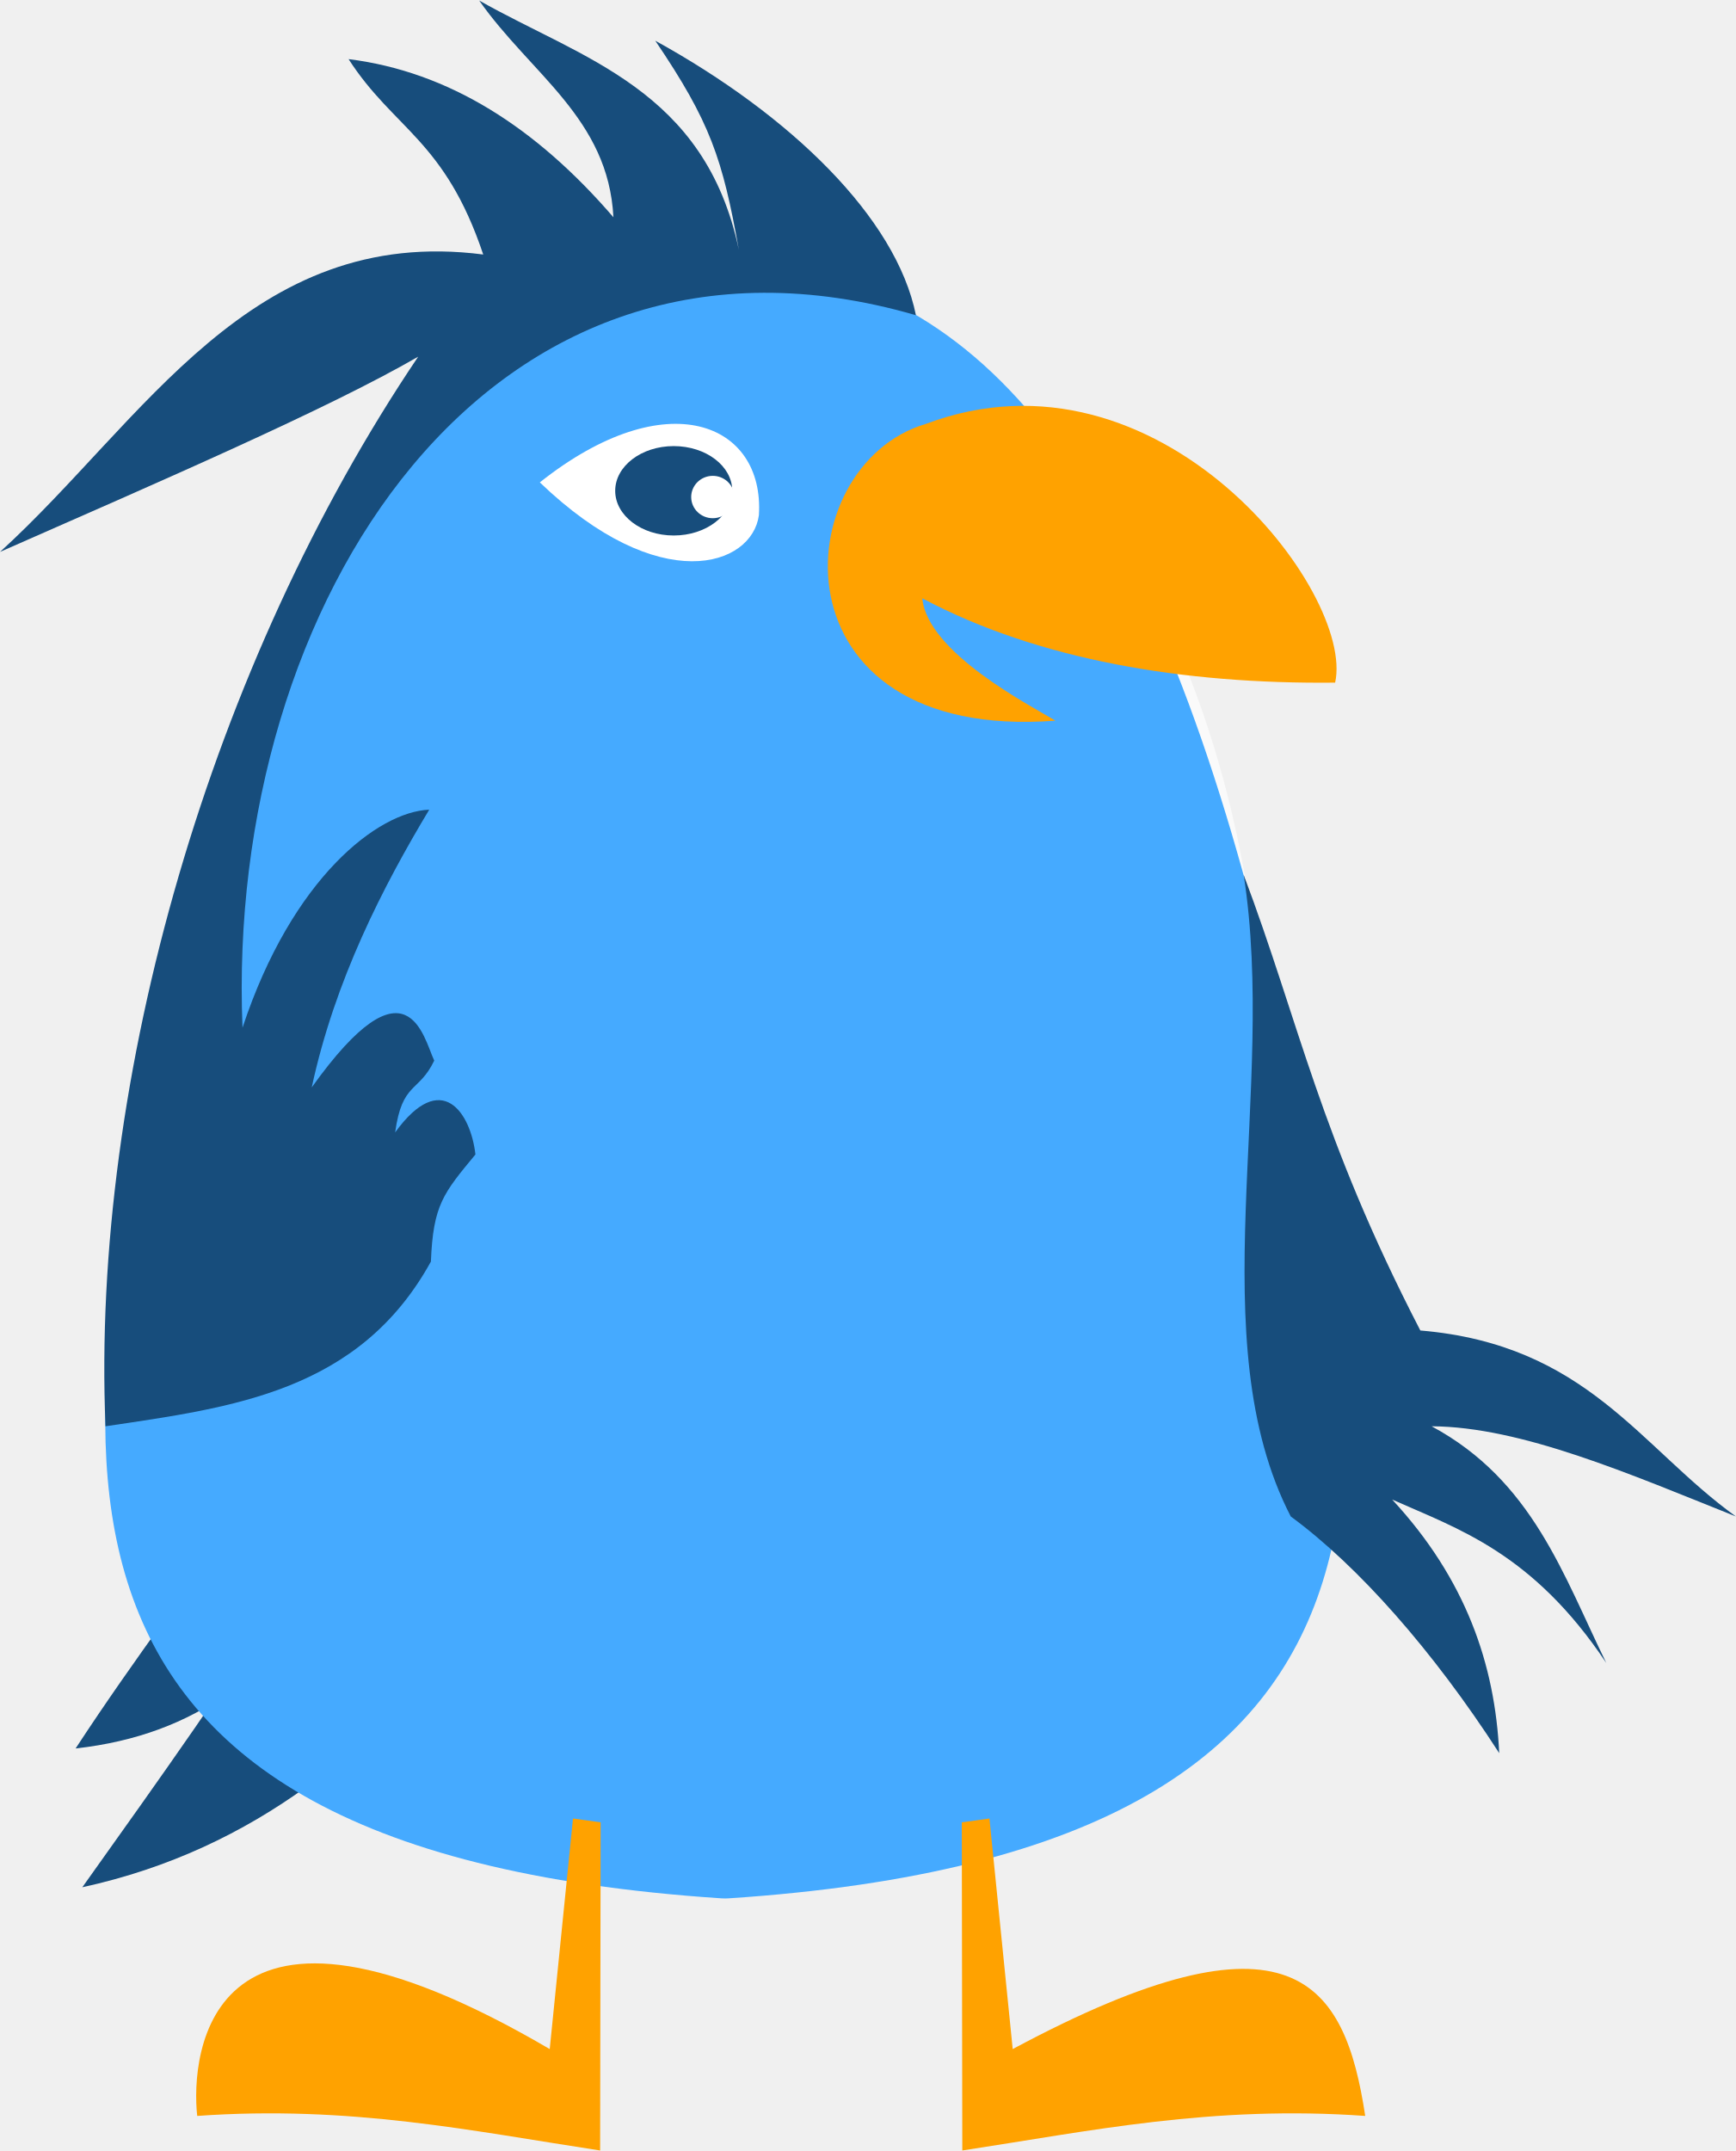
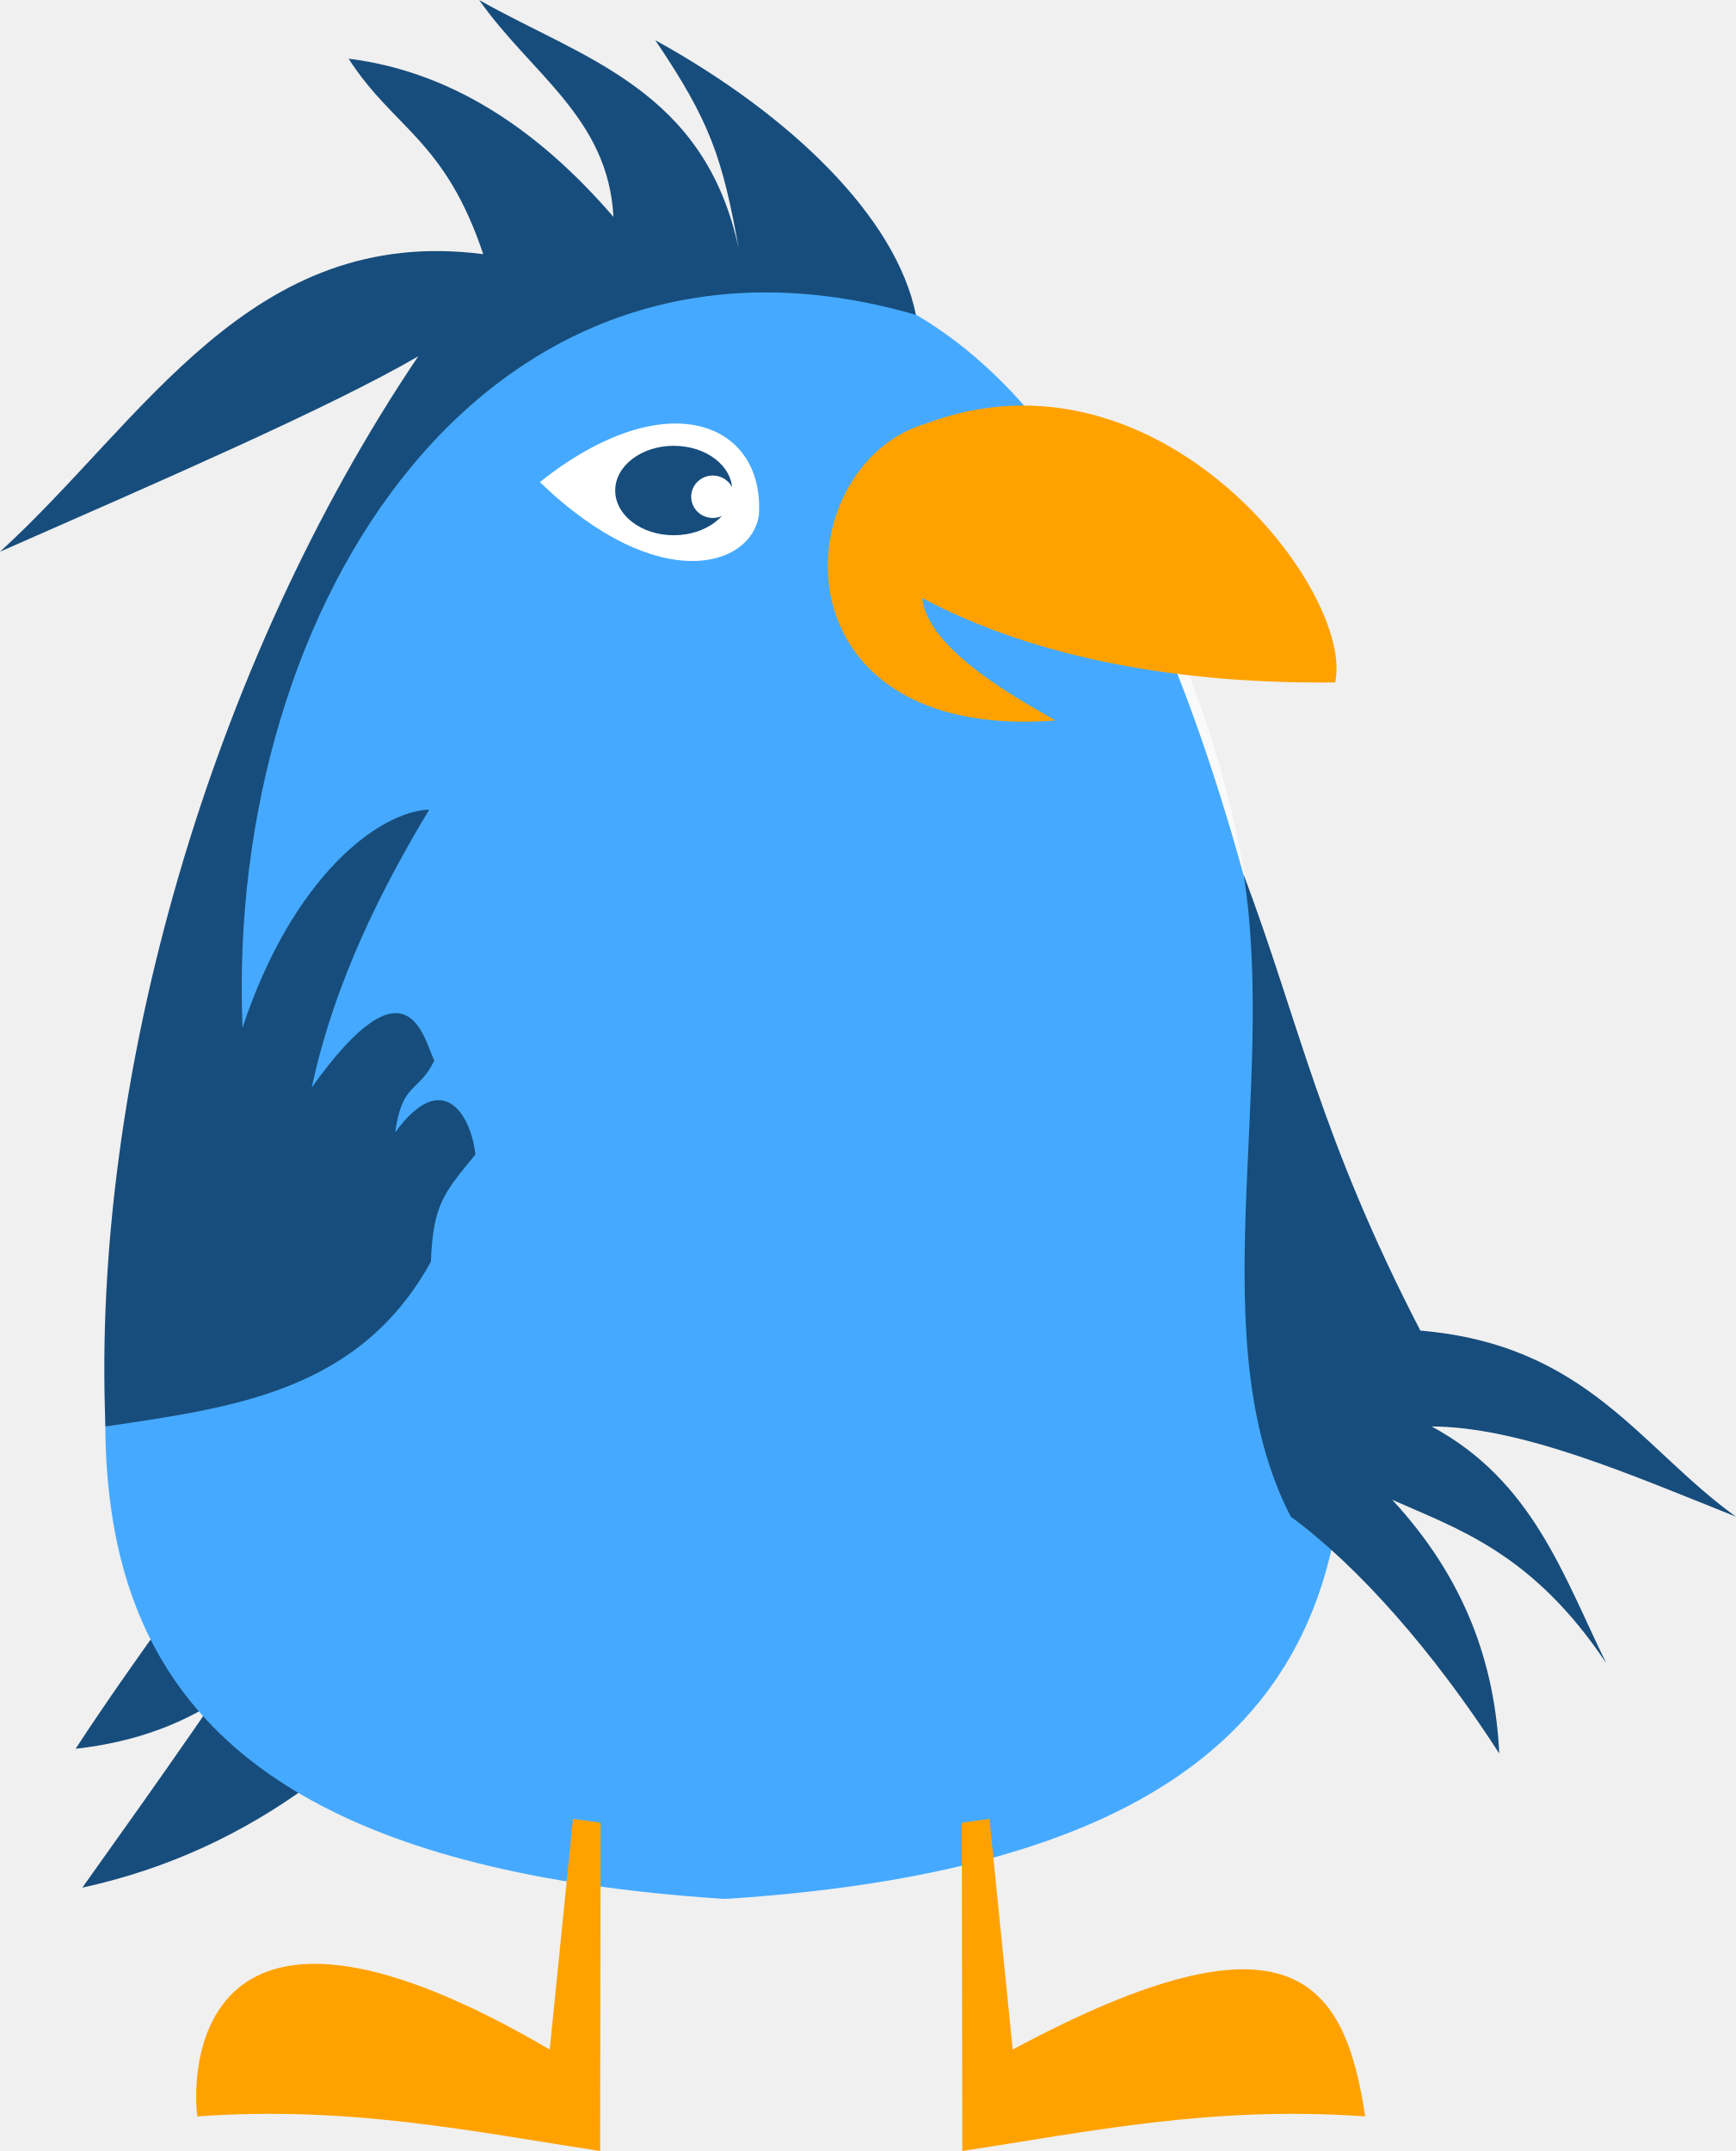
- <svg xmlns="http://www.w3.org/2000/svg" id="svg5200" viewBox="0 0 427.287 529.134" version="1.1" width="113" height="140">
-   <defs id="defs2346" />
-   <g id="layer1" transform="translate(-128.226,-80.22979)">
-     <g id="g5154" transform="matrix(1.099131,0,0,1.099131,-458.1673,-317.9963)">
-       <path id="path5156" style="fill:#174d7c;stroke-opacity:0" d="m 709.49,634.36 c -52.179,58.119 -79.276,133.28 -157.55,150.42 36.484,-51.177 59.831,-84.058 84.507,-138.7 -19.364,50.569 -30.95,101.51 -86.01,107.62 27.343,-41.796 52.721,-67.763 68.551,-114.73 l 92.256,-8.282 z" />
-       <path id="path5158" style="fill:#ffffff;fill-opacity:0.66" d="M 401.761,223.097 A 111.013,78.12 0 0 1 291.254,301.217 111.013,78.12 0 0 1 179.74,223.81 111.013,78.12 0 0 1 289.229,144.984 111.013,78.12 0 0 1 401.743,221.672" transform="matrix(1.061,0,0,2.2972,390.11,92.778)" />
-       <path id="path5160" style="fill:#45aaff" d="m 695.08,421.01 v 0.031 c -55.443,1.637 -92.673,46.88 -119.12,151.38 -27.499,108.63 -49.32,203.73 119.12,214.84 0.78,0.032 0.885,0.042 1.594,0 168.45,-11.119 146.62,-106.21 119.12,-214.84 -26.452,-104.5 -63.682,-149.74 -119.12,-151.38 -0.54,-0.024 -1.09,-0.026 -1.594,-0.031 z" />
-       <path id="path5162" style="fill:#ffa200" d="m 668.02,770.24 -6.192,-0.853 -5.21,51.624 c -76.616,-44.878 -80.467,1.202 -78.946,14.969 34.262,-2.441 61.632,3.388 90.233,7.741 z" />
-       <path id="path5164" d="m 748.9,770.24 6.192,-0.853 5.21,51.624 c 62.742,-33.637 74.397,-15.027 78.946,14.969 -34.262,-2.441 -61.632,3.388 -90.233,7.741 z" style="fill:#ffa200" />
-       <path id="path5166" style="fill:#ffa200" d="m 740.86,457.11 c -31.392,9.258 -35.137,71.3 29.01,66.456 -5.491,-3.342 -28.652,-15.174 -29.818,-27.402 26.045,13.849 58.615,19.246 92.457,18.886 4.498,-20.205 -39.301,-77.593 -91.649,-57.94 z" />
-       <path id="path5168" style="fill:#ffffff" d="m 654.4,470.21 c 28.461,-22.591 50.374,-13.254 49.06,7.361 -1.569,11.457 -22.182,18.461 -49.06,-7.361 z" />
-       <path id="path5170" d="m 640.82,362.31 c 11.593,16.526 28.925,26.39 30.062,48.531 -17.292,-20.073 -36.839,-32.606 -59.312,-35.406 10.147,15.736 21.541,18.057 30.156,43.75 -52.16,-6.747 -76.056,37.347 -108.22,66.594 35.976,-15.821 73.532,-32.069 93.656,-43.719 -46.359,68.687 -73.286,161.38 -70.031,239.5 28.517,-4.227 56.809,-7.746 72.875,-36.875 0.509,-12.71 2.785,-15.286 9.972,-23.985 -1.046,-9.283 -7.557,-19.349 -17.979,-4.941 1.58,-11.38 5.273,-8.833 8.754,-16.079 -2.462,-5.229 -5.972,-24.038 -27.435,6.004 5.19,-24.082 16.002,-45.032 26.312,-62.188 -11.358,0.44 -30.659,15.104 -41.812,48.812 -3.897,-95.022 55.05,-187.32 150.81,-159.53 -4.417,-21.873 -28.074,-44.772 -58.375,-61.469 12.351,18.242 15.054,26.396 18.719,46.812 -7.599,-35.945 -35.075,-42.698 -58.156,-55.812 z" style="fill:#174d7c" />
-       <path id="path5172" style="fill:#174d7c;stroke-opacity:0" d="m 812.02,558.05 c 12.478,33.156 17.031,58.488 39.572,102.06 37.331,3.166 49.16,26.166 70.664,41.641 -23.829,-9.52 -48.078,-20.088 -68.14,-20.19 22.644,12.177 29.492,33.381 39.118,52.998 -16.514,-24.742 -33.311,-30.056 -47.951,-36.594 16.544,17.859 23.025,36.976 23.975,56.784 -14.833,-22.974 -31.621,-41.939 -46.689,-52.998 -20.378,-39.454 -3.009,-95.491 -10.549,-143.7 z" />
-       <ellipse id="path5174" style="fill:#174d7c;stroke-opacity:0" transform="matrix(0.69562,0,0,0.69562,297.59,309.11)" cx="556.047" cy="234.299" rx="18.843" ry="14.389" />
-       <path id="path5176" style="fill:#ffffff" d="m 575.502,178.869 a 7.572,5.95 0 0 1 -7.538,5.95 7.572,5.95 0 0 1 -7.607,-5.895 7.572,5.95 0 0 1 7.468,-6.003 7.572,5.95 0 0 1 7.675,5.841" transform="matrix(0.63836,0,0,0.79705,330.59,330.92)" />
+ <svg xmlns="http://www.w3.org/2000/svg" version="1.1" width="113" height="140" viewBox="0,0,113,140">
+   <g transform="translate(-199.2994,-113.7537)">
+     <g data-paper-data="{&quot;isPaintingLayer&quot;:true}" fill-rule="nonzero" stroke="none" stroke-width="1" stroke-linecap="butt" stroke-linejoin="miter" stroke-miterlimit="10" stroke-dasharray="" stroke-dashoffset="0" style="mix-blend-mode: normal">
+       <path d="M250.454,192.869c-15.167,16.902 -23.044,38.759 -45.796,43.744c10.605,-14.883 17.391,-24.445 24.564,-40.336c-5.629,14.706 -8.996,29.52 -25.001,31.297c7.948,-12.155 15.325,-19.706 19.926,-33.365l26.817,-2.409z" fill="#174d7c" />
+       <path d="M281.523,184.411c0,28.73 -15.233,52.057 -34.081,52.188c-18.847,0.131 -34.22,-22.983 -34.392,-51.712c-0.172,-28.729 14.921,-52.267 33.767,-52.66c18.846,-0.393 34.356,22.506 34.7,51.232" fill-opacity="0.66" fill="#ffffff" />
+       <path d="M246.728,130.833c16.114,0.477 26.936,13.633 34.625,44.023c7.994,31.591 14.339,59.244 -34.625,62.478c-0.206,0.012 -0.237,0.009 -0.463,0c-48.961,-3.231 -42.619,-30.887 -34.625,-62.478c7.687,-30.39 18.509,-43.547 34.625,-44.023v-0.009c0.146,0.002 0.306,0.002 0.463,0.009z" fill="#45aaff" />
+       <path d="M238.366,253.754c-8.314,-1.266 -16.269,-2.961 -26.229,-2.251c-0.442,-4.004 0.677,-17.404 22.948,-4.353l1.514,-15.013l1.8,0.248z" fill="#ffa200" />
+       <path d="M261.909,232.385l1.8,-0.248l1.514,15.013c18.238,-9.782 21.625,-4.37 22.948,4.353c-9.959,-0.71 -17.915,0.985 -26.229,2.251z" fill="#ffa200" />
+       <path d="M286.212,158.172c-9.837,0.105 -19.304,-1.465 -26.875,-5.492c0.339,3.556 7.071,6.997 8.667,7.969c-18.646,1.409 -17.557,-16.634 -8.432,-19.326c15.216,-5.715 27.948,10.974 26.64,16.85z" fill="#ffa200" />
+       <path d="M234.44,145.132c8.273,-6.57 14.642,-3.854 14.261,2.141c-0.456,3.332 -6.448,5.369 -14.261,-2.141z" fill="#ffffff" />
+       <path d="M230.492,113.754c6.709,3.814 14.696,5.778 16.905,16.231c-1.065,-5.937 -1.851,-8.309 -5.441,-13.613c8.808,4.856 15.684,11.515 16.968,17.876c-27.835,-8.082 -44.969,18.76 -43.837,46.393c3.242,-9.803 8.852,-14.067 12.154,-14.195c-2.997,4.989 -6.14,11.082 -7.648,18.085c6.239,-8.737 7.259,-3.267 7.975,-1.746c-1.012,2.107 -2.085,1.367 -2.545,4.676c3.029,-4.19 4.922,-1.263 5.226,1.437c-2.089,2.53 -2.751,3.279 -2.899,6.975c-4.67,8.471 -12.894,9.494 -21.183,10.724c-0.946,-22.718 6.881,-49.674 20.356,-69.649c-5.85,3.388 -16.766,8.113 -27.223,12.714c9.349,-8.505 16.295,-21.329 31.457,-19.366c-2.504,-7.472 -5.816,-8.147 -8.766,-12.723c6.532,0.814 12.214,4.459 17.241,10.296c-0.331,-6.439 -5.368,-9.307 -8.738,-14.113z" fill="#174d7c" />
+       <path d="M280.257,170.677c3.627,9.642 4.95,17.009 11.503,29.68c10.851,0.921 14.29,7.609 20.54,12.11c-6.926,-2.768 -13.975,-5.842 -19.807,-5.871c6.582,3.541 8.573,9.708 11.371,15.412c-4.8,-7.195 -9.683,-8.741 -13.938,-10.642c4.809,5.194 6.693,10.753 6.969,16.513c-4.312,-6.681 -9.191,-12.196 -13.571,-15.412c-5.923,-11.474 -0.875,-27.77 -3.066,-41.79z" fill="#174d7c" />
+       <path d="M239.347,145.68c0,-1.608 1.706,-2.911 3.81,-2.911c2.104,0 3.81,1.303 3.81,2.911c0,1.608 -1.706,2.911 -3.81,2.911c-2.104,0 -3.81,-1.303 -3.81,-2.911z" fill="#174d7c" />
+       <path d="M247.104,146.085c0,0.759 -0.625,1.376 -1.399,1.379c-0.774,0.003 -1.404,-0.607 -1.411,-1.367c-0.007,-0.759 0.612,-1.381 1.386,-1.392c0.773,-0.01 1.41,0.595 1.424,1.354" fill="#ffffff" />
    </g>
  </g>
</svg>
